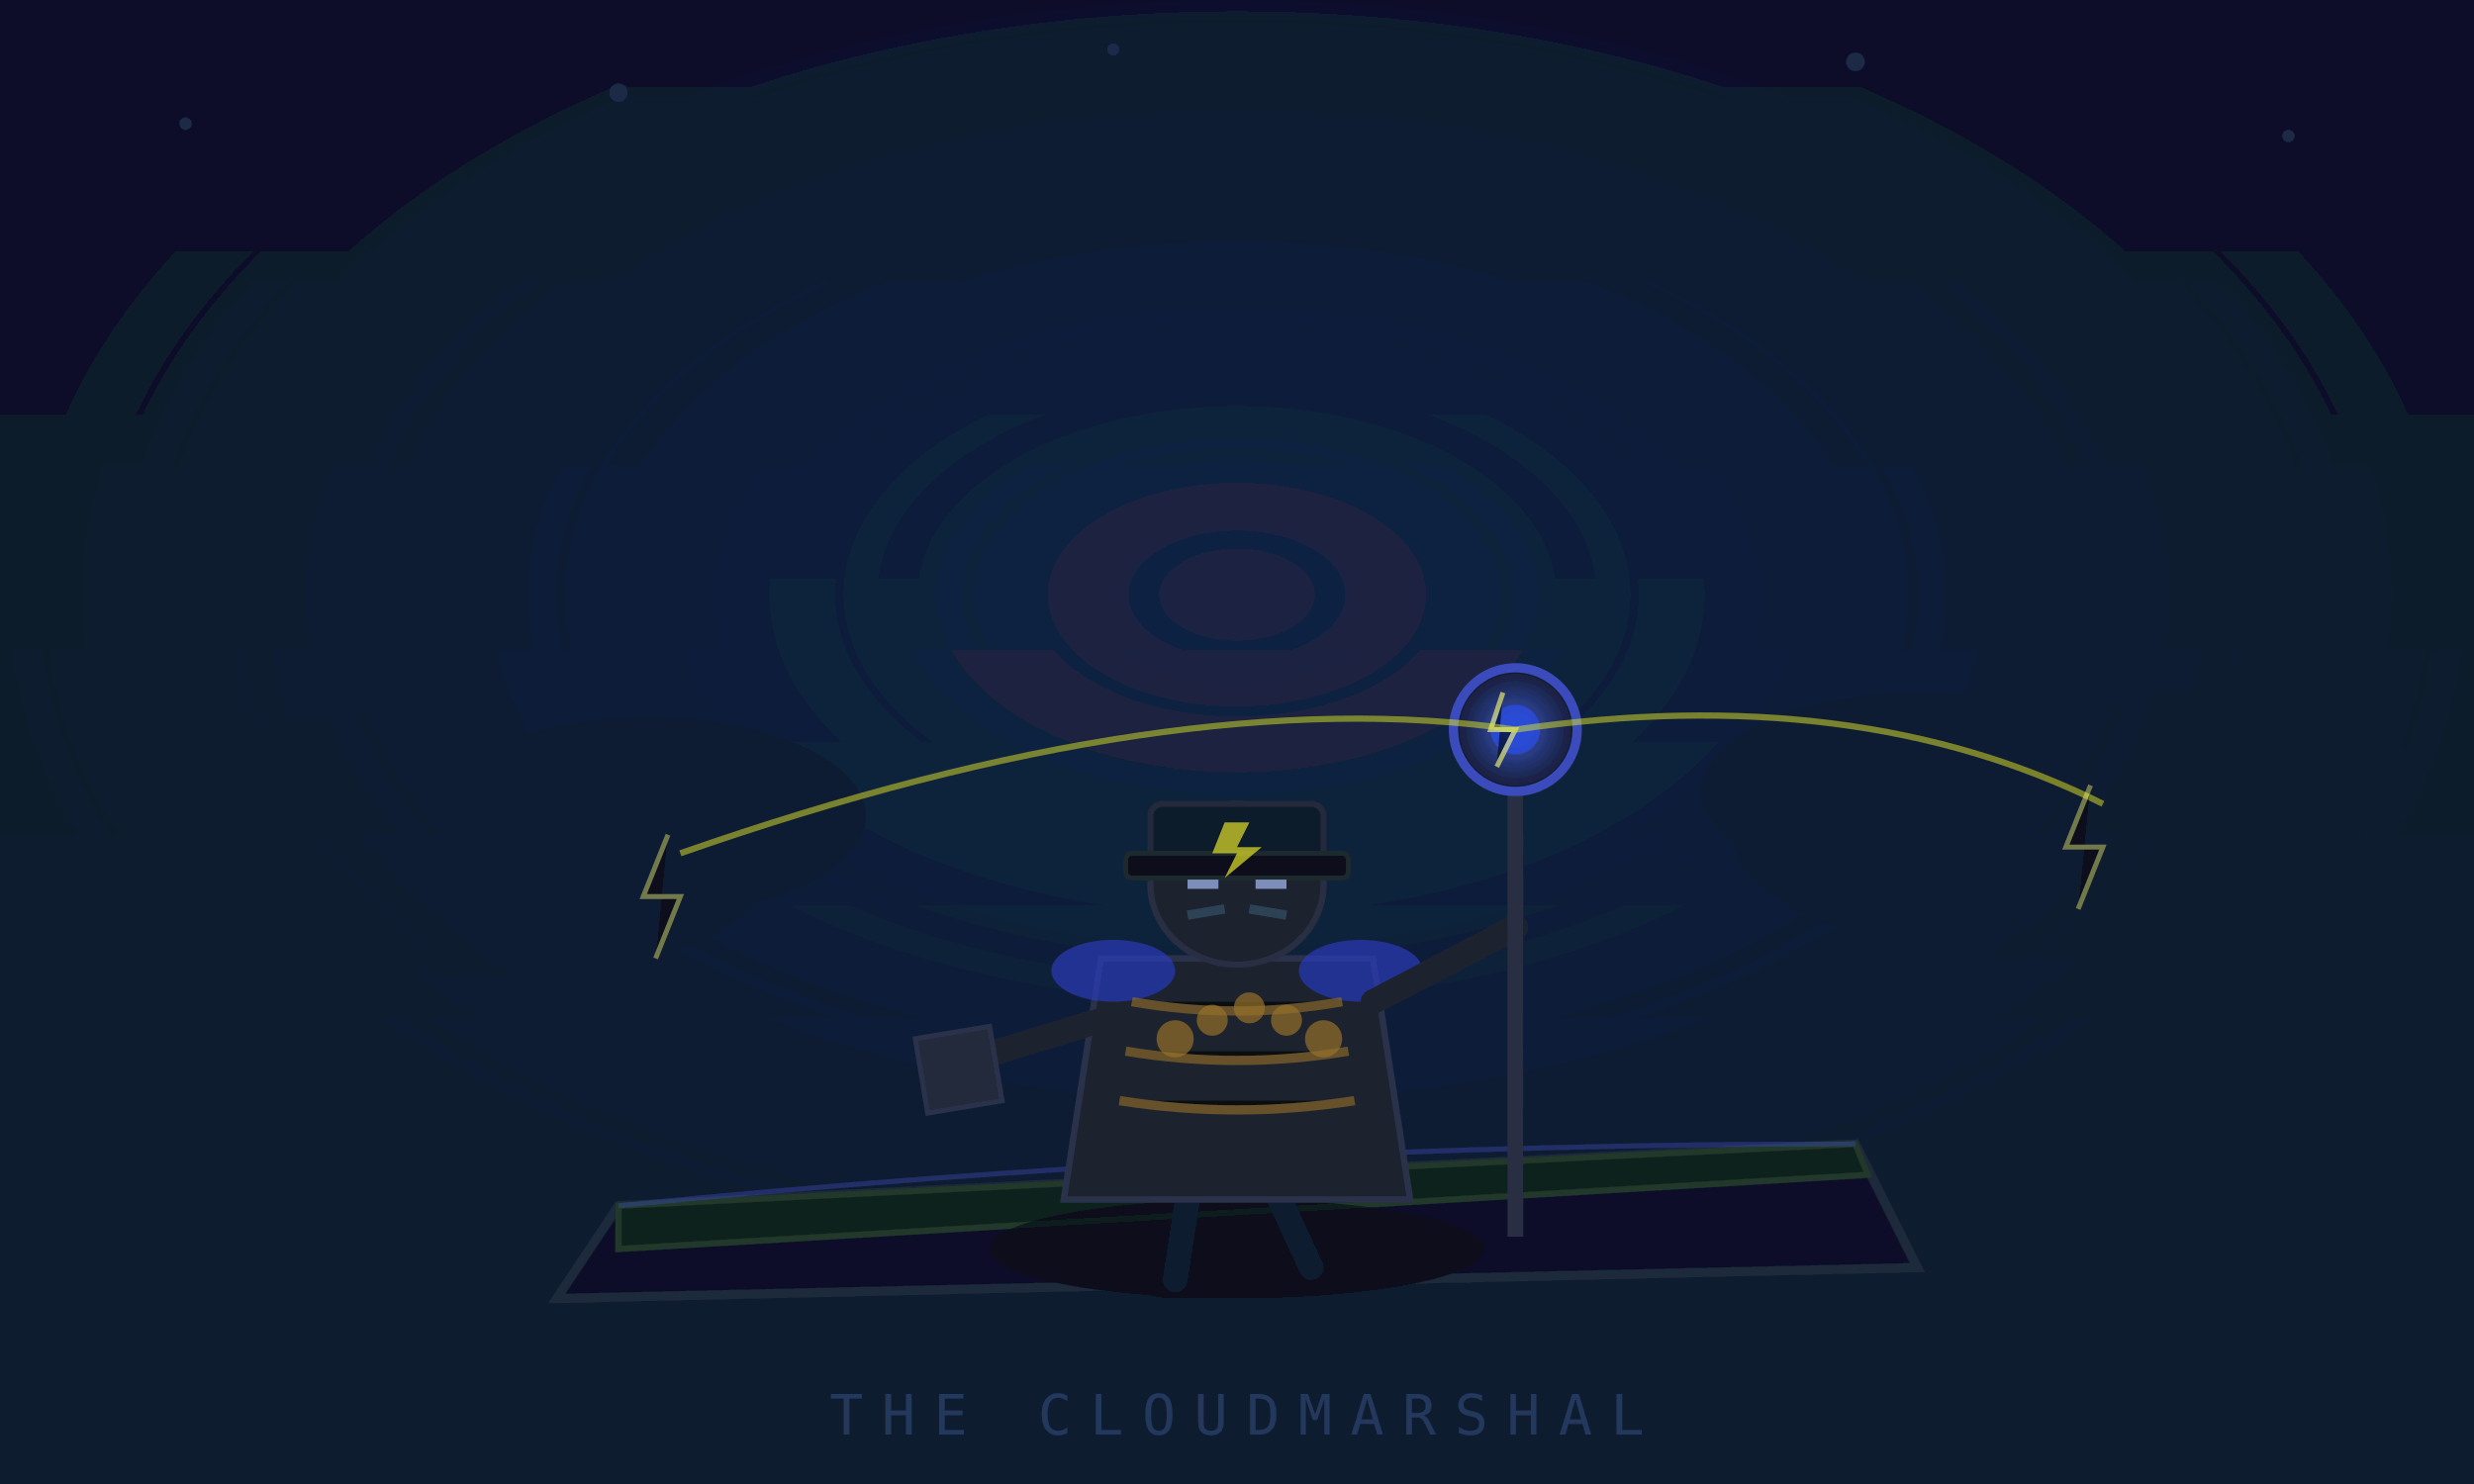
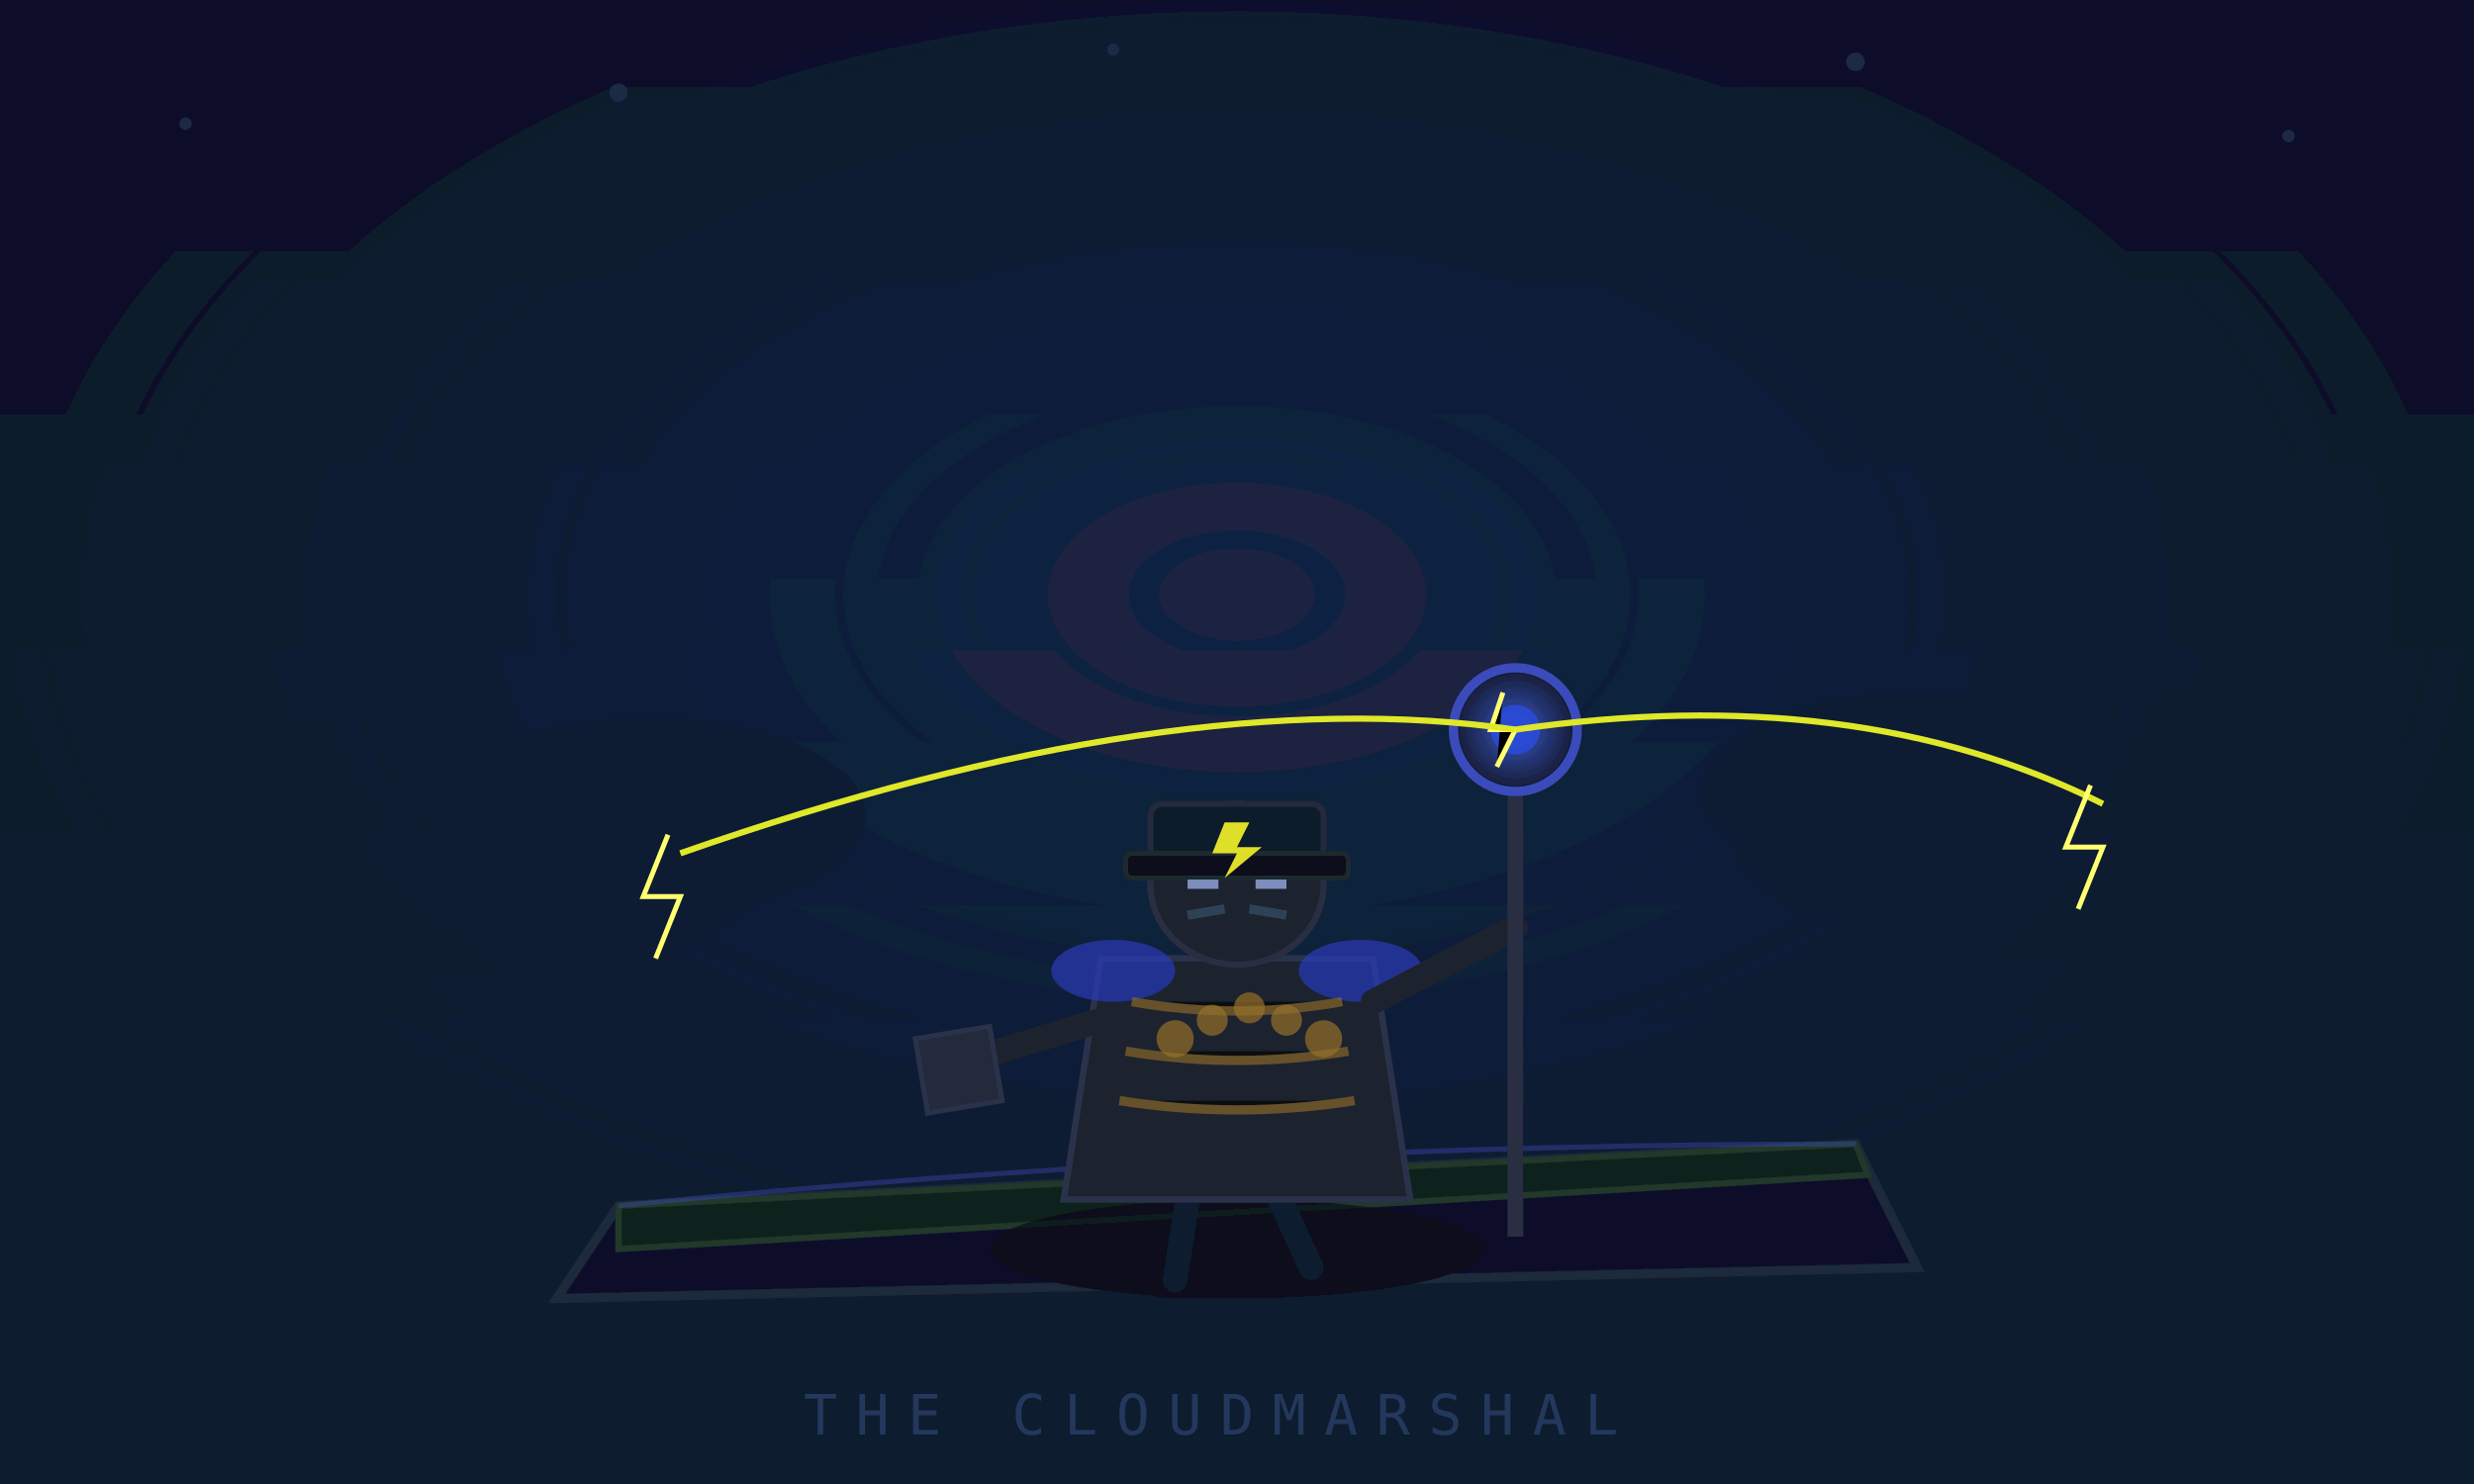
<svg xmlns="http://www.w3.org/2000/svg" viewBox="0 0 400 240" style="filter: brightness(1.4)">
  <rect width="400" height="240" fill="#06091a" />
  <linearGradient id="cm-sky" x1="0" y1="0" x2="0" y2="1">
    <stop offset="0%" stop-color="#080f20" />
    <stop offset="100%" stop-color="#101828" />
  </linearGradient>
  <rect width="400" height="240" fill="url(#cm-sky)" />
  <radialGradient id="storm-glow" cx="50%" cy="40%" r="50%">
-     <stop offset="0%" stop-color="#203060" stop-opacity="0.35" />
+     <stop offset="0%" stop-color="#203060" stop-opacity="0.35">
+       <animate attributeName="stop-opacity" values="0.35;0.6;0.35" dur="6s" repeatCount="indefinite" />
+     </stop>
    <stop offset="100%" stop-color="#203060" stop-opacity="0" />
  </radialGradient>
  <rect width="400" height="240" fill="url(#storm-glow)" />
  <polygon points="100,195 300,185 310,205 90,210" fill="#0a1020" stroke="#162030" stroke-width="1.5" />
  <polygon points="100,195 300,185 302,190 100,202" fill="#101e18" stroke="#1a2e22" stroke-width="1" />
  <path d="M100,195 Q200,185 300,185" stroke="#3040a0" stroke-width="0.8" fill="none" opacity="0.4" />
  <ellipse cx="200" cy="202" rx="40" ry="8" fill="#050810" opacity="0.7" />
  <ellipse cx="190" cy="207" rx="7" ry="3" fill="#0a0c18" />
  <ellipse cx="212" cy="205" rx="7" ry="3" fill="#0a0c18" />
  <line x1="192" y1="194" x2="190" y2="207" stroke="#101828" stroke-width="4" stroke-linecap="round" />
  <line x1="206" y1="192" x2="212" y2="205" stroke="#101828" stroke-width="4" stroke-linecap="round" />
  <polygon points="178,155 222,155 228,194 172,194" fill="#181c28" stroke="#242c40" stroke-width="1" />
  <ellipse cx="180" cy="157" rx="10" ry="5" fill="#2030a0" opacity="0.7" />
  <ellipse cx="220" cy="157" rx="10" ry="5" fill="#2030a0" opacity="0.7" />
  <g stroke="#806020" stroke-width="1.5" opacity="0.6">
    <path d="M183,162 Q200,165 217,162" />
    <path d="M182,170 Q200,173 218,170" />
    <path d="M181,178 Q200,181 219,178" />
  </g>
  <g fill="#806020" opacity="0.7">
    <circle cx="190" cy="168" r="3" />
    <circle cx="196" cy="165" r="2.5" />
    <circle cx="202" cy="163" r="2.5" />
    <circle cx="208" cy="165" r="2.5" />
    <circle cx="214" cy="168" r="3" />
  </g>
  <ellipse cx="200" cy="143" rx="14" ry="13" fill="#141c28" stroke="#202838" stroke-width="1" />
  <rect x="186" y="130" width="28" height="10" rx="2" fill="#0e1420" stroke="#1a2030" stroke-width="1" />
  <rect x="182" y="138" width="36" height="4" rx="1" fill="#0c1018" stroke="#182028" stroke-width="0.8" />
-   <g fill="#c0c020" opacity="0.7">
+   <g fill="#c0c020">
+     <animate attributeName="opacity" values="0.7;1;0.3;0.9;0.7" dur="3s" repeatCount="indefinite" />
    <polygon points="198,133 202,133 200,137 204,137 198,142 200,138 196,138" />
  </g>
  <line x1="192" y1="148" x2="198" y2="147" stroke="#283848" stroke-width="1.5" />
  <line x1="202" y1="147" x2="208" y2="148" stroke="#283848" stroke-width="1.5" />
  <line x1="192" y1="143" x2="197" y2="143" stroke="#8090c0" stroke-width="1.5" opacity="0.8" />
  <line x1="203" y1="143" x2="208" y2="143" stroke="#8090c0" stroke-width="1.5" opacity="0.8" />
  <line x1="178" y1="165" x2="155" y2="172" stroke="#181c28" stroke-width="4" stroke-linecap="round" />
  <polygon points="148,168 160,166 162,178 150,180" fill="#1a2030" stroke="#242c40" stroke-width="0.8" />
  <line x1="222" y1="162" x2="245" y2="150" stroke="#181c28" stroke-width="4" stroke-linecap="round" />
  <line x1="245" y1="120" x2="245" y2="200" stroke="#202838" stroke-width="2.5" />
-   <circle cx="245" cy="118" r="10" fill="#0e1428" stroke="#3040a0" stroke-width="1.5" />
+   <circle cx="245" cy="118" r="10" fill="#0e1428" stroke="#3040a0" stroke-width="1.5">
+     <animate attributeName="stroke-opacity" values="1;0.4;1" dur="2s" repeatCount="indefinite" />
+   </circle>
  <radialGradient id="orb-glow" cx="50%" cy="50%" r="50%">
-     <stop offset="0%" stop-color="#4060e0" stop-opacity="0.7" />
+     <stop offset="0%" stop-color="#4060e0" stop-opacity="0.7">
+       <animate attributeName="stop-opacity" values="0.7;1;0.4;0.8;0.7" dur="2s" repeatCount="indefinite" />
+     </stop>
    <stop offset="100%" stop-color="#4060e0" stop-opacity="0" />
  </radialGradient>
  <circle cx="245" cy="118" r="10" fill="url(#orb-glow)" />
-   <circle cx="245" cy="118" r="4" fill="#2040c0" opacity="0.8" />
-   <g stroke="#e0e060" stroke-width="0.8" opacity="0.6">
+   <circle cx="245" cy="118" r="4" fill="#2040c0" opacity="0.8">
+     <animate attributeName="r" values="4;6;4" dur="2s" repeatCount="indefinite" />
+   </circle>
+   <g stroke="#e0e060" stroke-width="0.8">
+     <animate attributeName="opacity" values="0.6;0;0.6;0;0.6;0;0.4" dur="1.5s" repeatCount="indefinite" />
    <path d="M243,112 L241,118 L245,118 L242,124" />
  </g>
  <g fill="#0e1828" opacity="0.6">
+     <animateTransform attributeName="transform" type="translate" values="0 0; -5 2; 0 0; 5 -2; 0 0" dur="15s" repeatCount="indefinite" />
    <ellipse cx="80" cy="140" rx="45" ry="18" />
    <ellipse cx="55" cy="130" rx="30" ry="14" />
    <ellipse cx="105" cy="132" rx="35" ry="16" />
  </g>
  <g fill="#0e1828" opacity="0.6">
+     <animateTransform attributeName="transform" type="translate" values="0 0; 5 2; 0 0; -5 -2; 0 0" dur="15s" begin="3s" repeatCount="indefinite" />
    <ellipse cx="330" cy="135" rx="50" ry="20" />
    <ellipse cx="360" cy="125" rx="30" ry="14" />
    <ellipse cx="310" cy="128" rx="35" ry="16" />
  </g>
-   <g stroke="#c0c820" stroke-width="1" fill="none" opacity="0.5">
+   <g stroke="#c0c820" stroke-width="1" fill="none">
+     <animate attributeName="opacity" values="0.5;0;0.5;0;0.3;0.5" dur="3s" repeatCount="indefinite" />
    <path d="M245,118 Q190,110 110,138" />
    <path d="M245,118 Q300,110 340,130" />
  </g>
-   <g stroke="#e0e060" stroke-width="0.8" opacity="0.4">
+   <g stroke="#e0e060" stroke-width="0.8" fill="none">
+     <animate attributeName="opacity" values="0.4;0;0.4;0;0.2;0" dur="3s" begin="0.5s" repeatCount="indefinite" />
    <path d="M108,135 L104,145 L110,145 L106,155" />
    <path d="M338,127 L334,137 L340,137 L336,147" />
  </g>
-   <g fill="#2a3860" opacity="0.4">
-     <circle cx="30" cy="20" r="1" />
-     <circle cx="100" cy="15" r="1.5" />
-     <circle cx="300" cy="10" r="1.5" />
-     <circle cx="370" cy="22" r="1" />
-     <circle cx="180" cy="8" r="1" />
+   <g fill="#2a3860">
+     <circle cx="30" cy="20" r="1" opacity="0.4">
+       <animate attributeName="opacity" values="0.4;1;0.4" dur="5s" repeatCount="indefinite" />
+     </circle>
+     <circle cx="100" cy="15" r="1.5" opacity="0.4">
+       <animate attributeName="opacity" values="0.4;0.2;0.9;0.4" dur="6s" begin="1s" repeatCount="indefinite" />
+     </circle>
+     <circle cx="300" cy="10" r="1.5" opacity="0.4">
+       <animate attributeName="opacity" values="0.4;1;0.2;0.4" dur="4s" begin="2s" repeatCount="indefinite" />
+     </circle>
+     <circle cx="370" cy="22" r="1" opacity="0.4">
+       <animate attributeName="opacity" values="0.4;0.8;0.3;0.4" dur="7s" begin="0.5s" repeatCount="indefinite" />
+     </circle>
+     <circle cx="180" cy="8" r="1" opacity="0.4">
+       <animate attributeName="opacity" values="0.4;1;0.4" dur="5s" begin="3s" repeatCount="indefinite" />
+     </circle>
  </g>
-   <text x="200" y="232" font-family="monospace" font-size="9" fill="#1e2e50" text-anchor="middle" letter-spacing="3">THE CLOUDMARSHAL</text>
+   <text x="200" y="232" font-family="monospace" font-size="9" fill="#1e2e50" text-anchor="middle" letter-spacing="3">THE CLOUDMARSHAL
+     <animate attributeName="opacity" values="0.7;1;0.7" dur="8s" repeatCount="indefinite" />
+   </text>
</svg>
